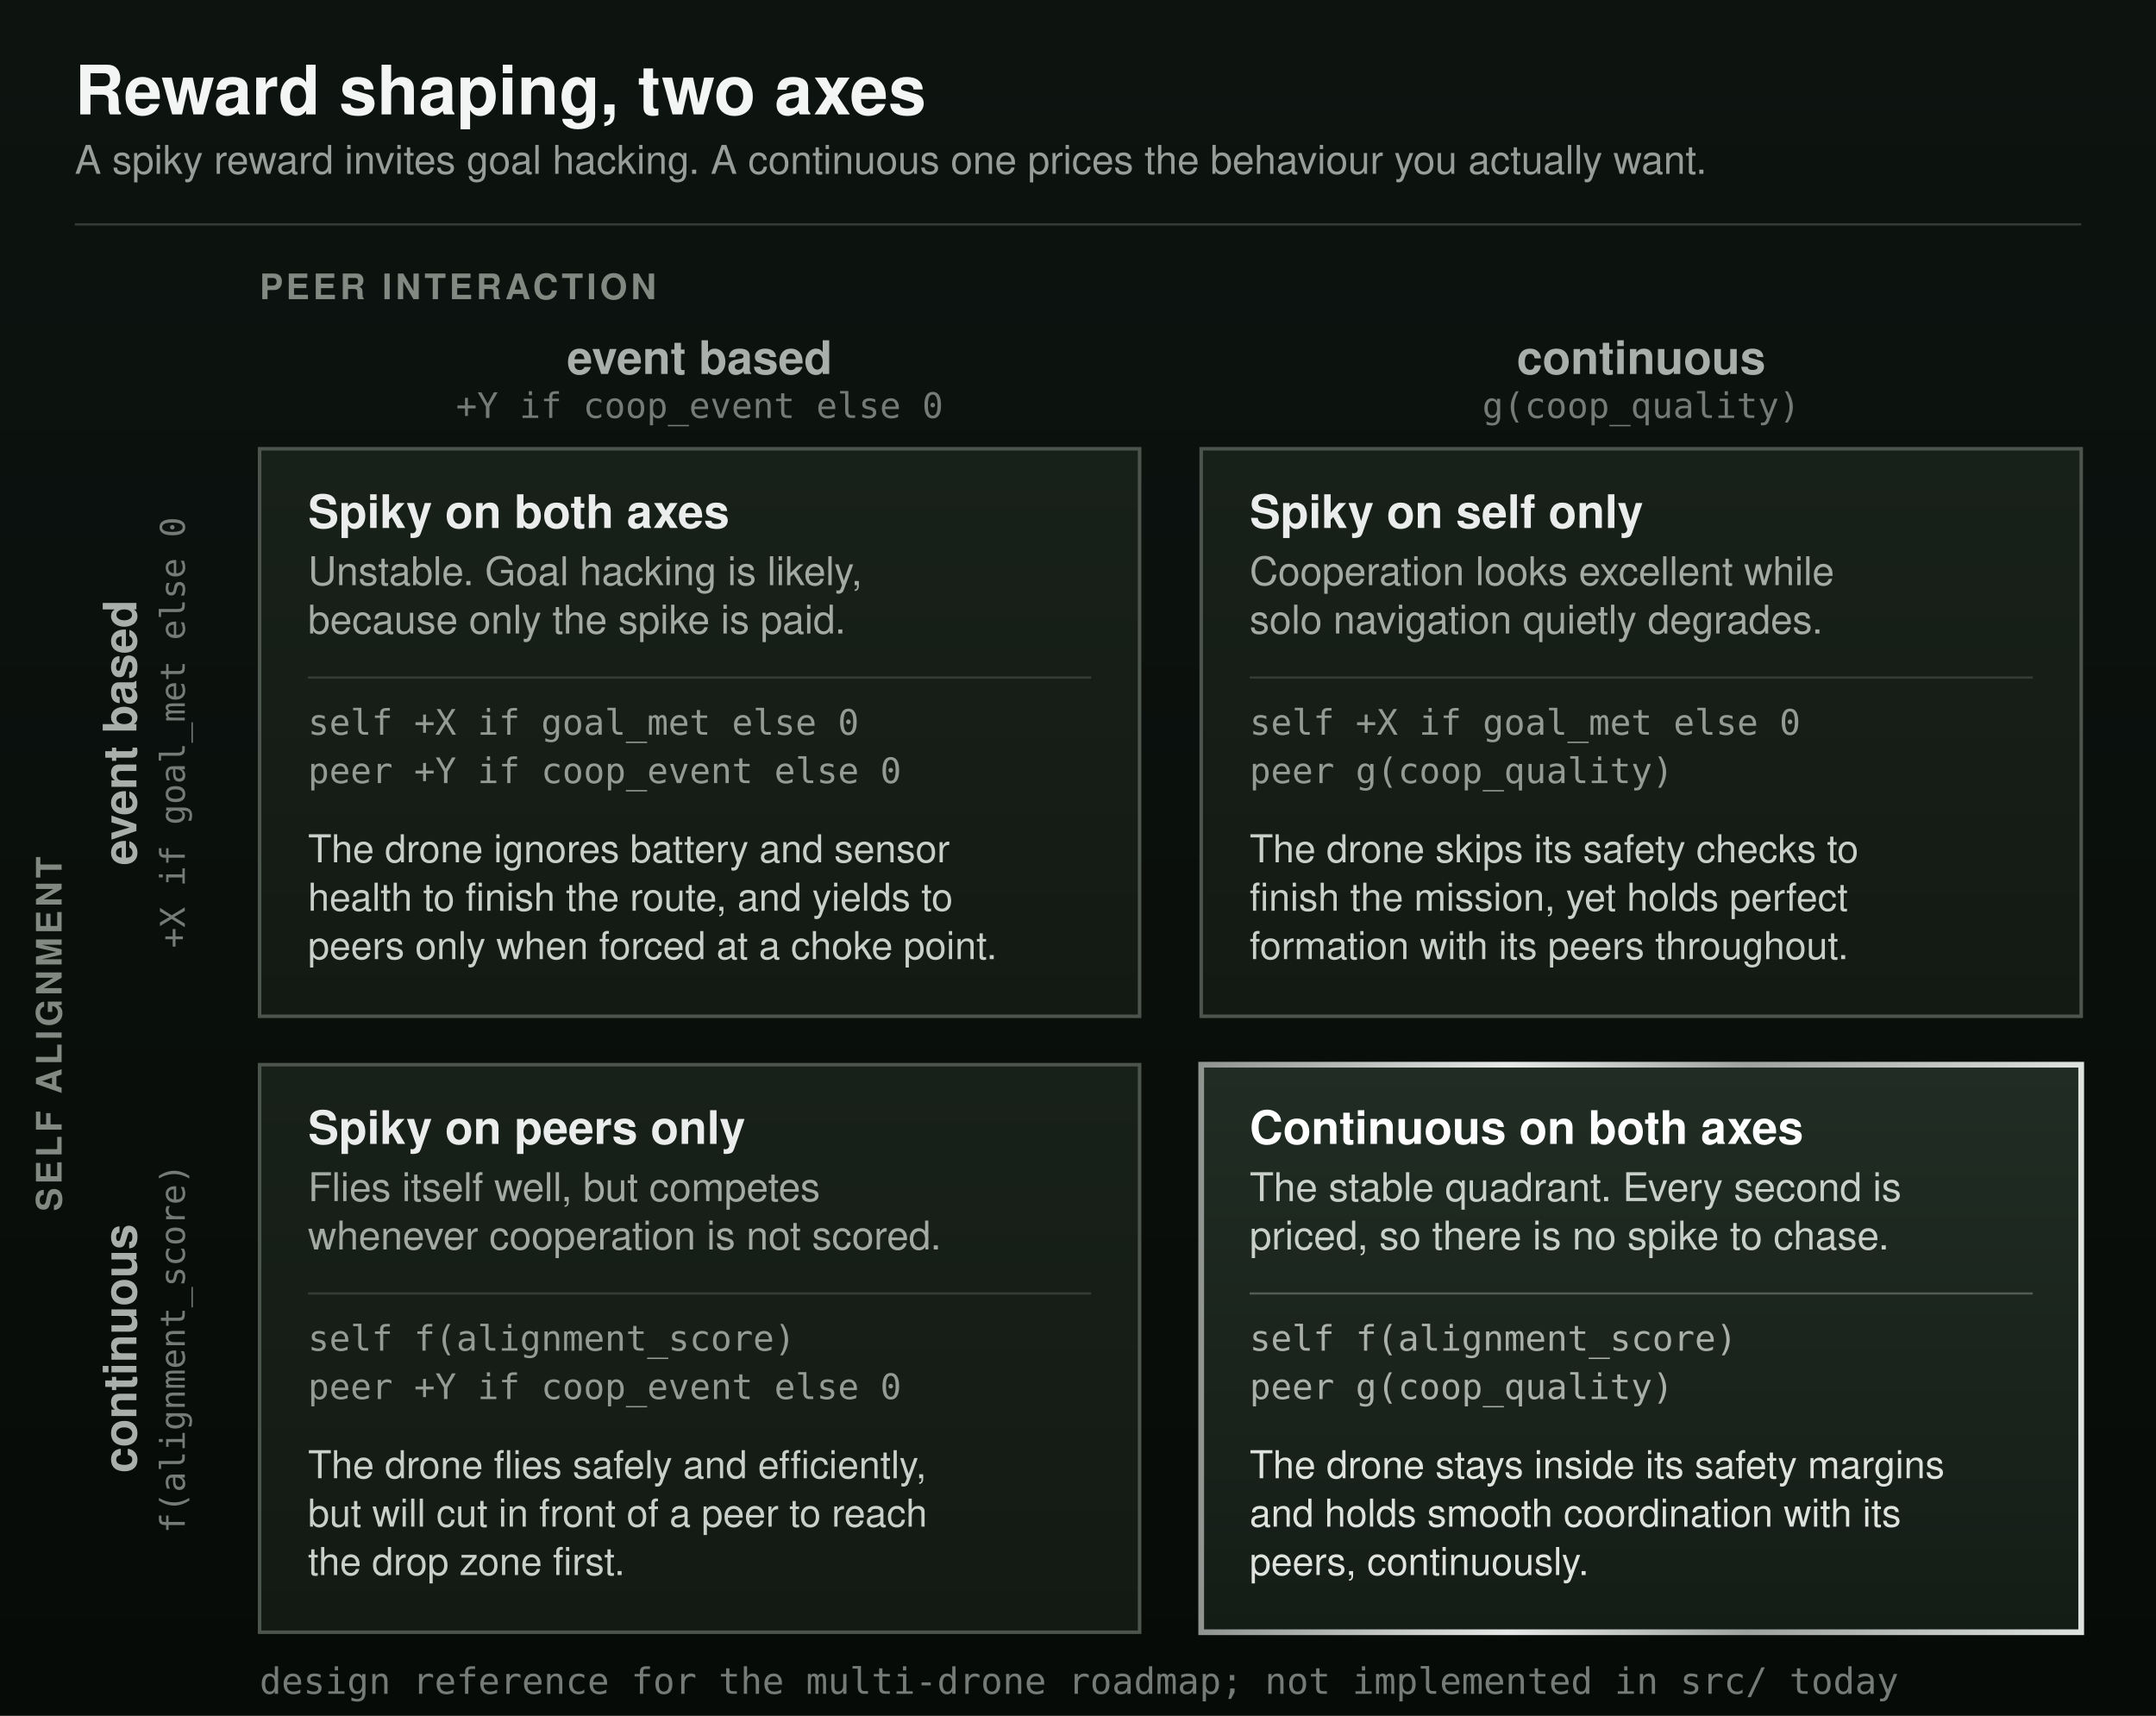
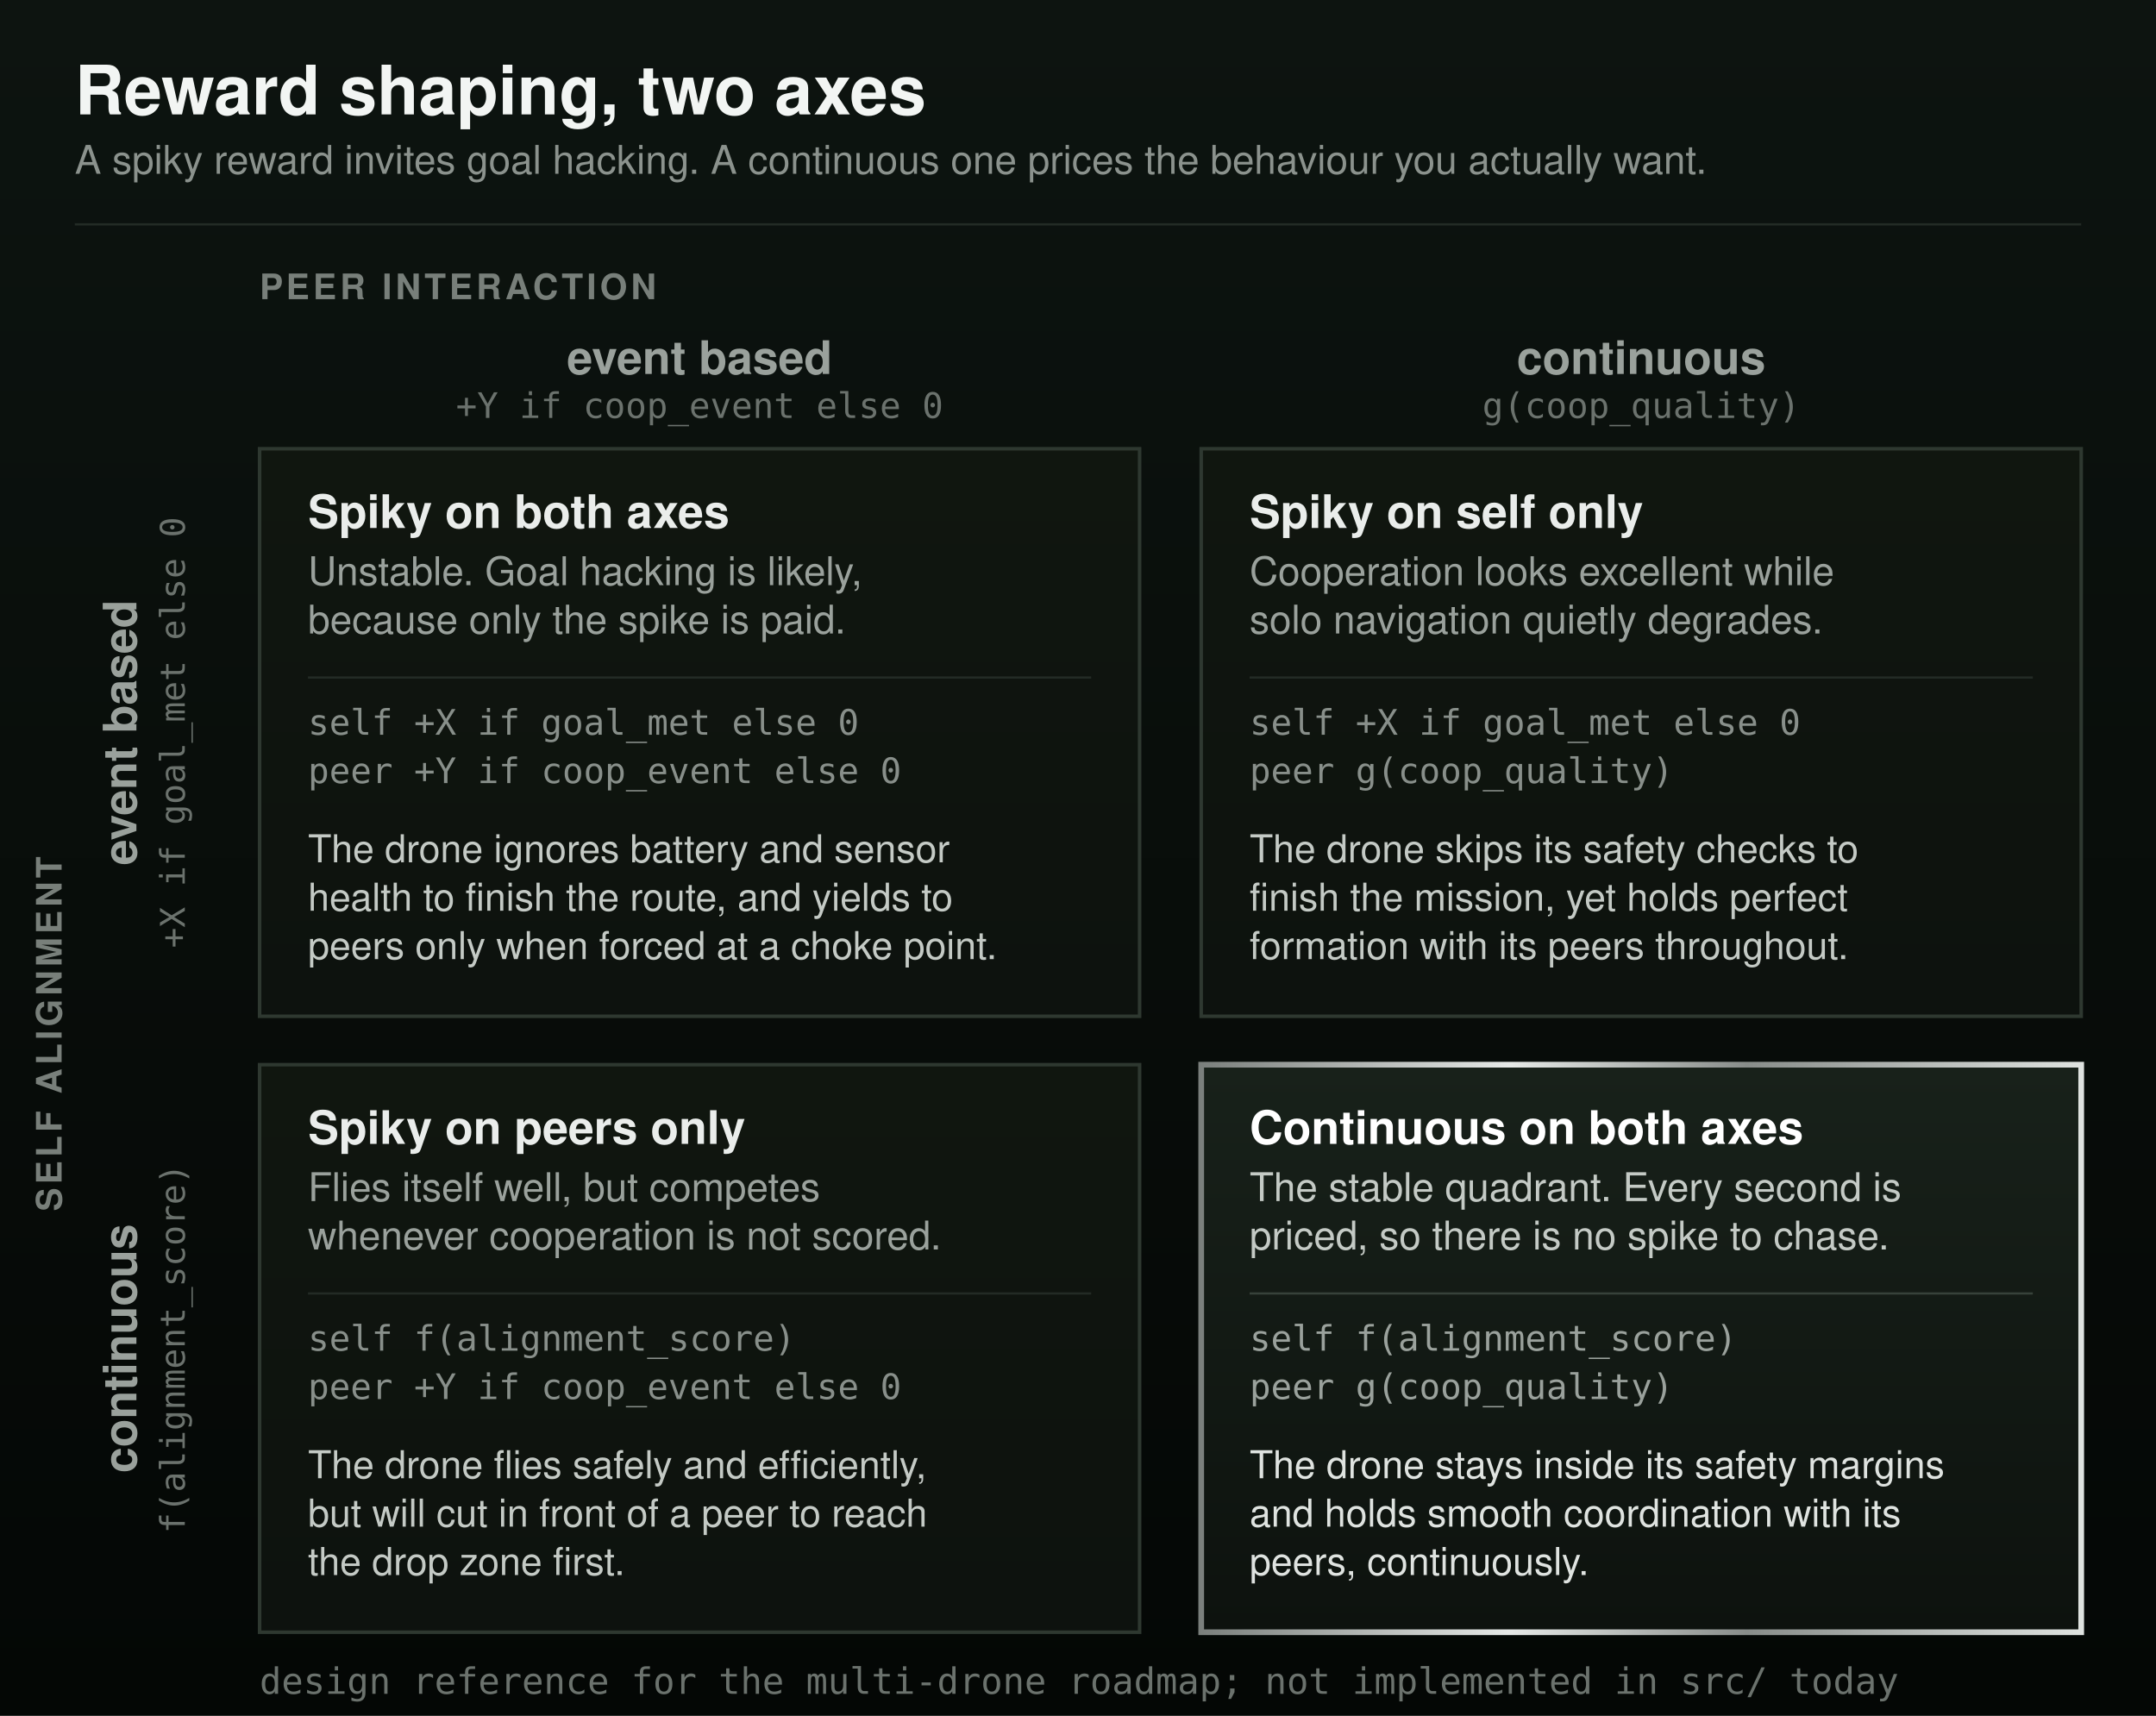
<svg xmlns="http://www.w3.org/2000/svg" viewBox="0 0 980 780" width="980" height="780" role="img" aria-label="Reward shaping on two axes: self alignment against peer interaction, each either event based or continuous, giving four quadrants of which continuous on both axes is the most stable" font-family="ui-sans-serif, -apple-system, BlinkMacSystemFont, Segoe UI, Helvetica, Arial, sans-serif">
  <defs>
    <linearGradient id="bg2" x1="0" y1="0" x2="0" y2="1">
      <stop offset="0" stop-color="#0d1410" />
-       <stop offset="1" stop-color="#070b08" />
+       <stop offset="1" stop-color="#040705" />
    </linearGradient>
    <linearGradient id="chrome2" x1="0" y1="0" x2="1" y2="0">
-       <stop offset="0" stop-color="#8f9491" />
+       <stop offset="0" stop-color="#7a7f7c" />
      <stop offset="0.35" stop-color="#e6e9e7" />
-       <stop offset="0.62" stop-color="#9ea3a0" />
+       <stop offset="0.62" stop-color="#888d8a" />
      <stop offset="1" stop-color="#dfe3e0" />
    </linearGradient>
    <linearGradient id="cell" x1="0" y1="0" x2="0" y2="1">
-       <stop offset="0" stop-color="#182119" />
-       <stop offset="1" stop-color="#131a14" />
+       <stop offset="0" stop-color="#10160f" />
+       <stop offset="1" stop-color="#0d120e" />
    </linearGradient>
    <linearGradient id="cellBest" x1="0" y1="0" x2="0" y2="1">
-       <stop offset="0" stop-color="#212d24" />
-       <stop offset="1" stop-color="#141c16" />
+       <stop offset="0" stop-color="#18211a" />
+       <stop offset="1" stop-color="#0d120e" />
    </linearGradient>
  </defs>
  <rect x="0" y="0" width="980" height="780" fill="url(#bg2)" />
  <text x="34" y="52" fill="#f2f5f3" font-size="31" font-weight="700">Reward shaping, two axes</text>
-   <text x="34" y="79" fill="#979e99" font-size="18">A spiky reward invites goal hacking. A continuous one prices the behaviour you actually want.</text>
-   <line x1="34" y1="102" x2="946" y2="102" stroke="#333d36" stroke-width="1" />
-   <text x="118" y="136" fill="#828983" font-size="16" font-weight="700" letter-spacing="1.6">PEER INTERACTION</text>
-   <text x="318" y="170" fill="#a9afab" font-size="21" font-weight="700" text-anchor="middle">event based</text>
-   <text x="318" y="190" fill="#757c77" font-size="16" text-anchor="middle" font-family="ui-monospace, SFMono-Regular, Menlo, monospace">+Y if coop_event else 0</text>
-   <text x="746" y="170" fill="#a9afab" font-size="21" font-weight="700" text-anchor="middle">continuous</text>
-   <text x="746" y="190" fill="#757c77" font-size="16" text-anchor="middle" font-family="ui-monospace, SFMono-Regular, Menlo, monospace">g(coop_quality)</text>
-   <text x="0" y="0" fill="#828983" font-size="16" font-weight="700" letter-spacing="1.6" text-anchor="middle" transform="translate(28,470) rotate(-90)">SELF ALIGNMENT</text>
-   <text x="0" y="0" fill="#a9afab" font-size="21" font-weight="700" text-anchor="middle" transform="translate(62,333) rotate(-90)">event based</text>
-   <text x="0" y="0" fill="#757c77" font-size="15.5" text-anchor="middle" font-family="ui-monospace, SFMono-Regular, Menlo, monospace" transform="translate(84,333) rotate(-90)">+X if goal_met else 0</text>
-   <text x="0" y="0" fill="#a9afab" font-size="21" font-weight="700" text-anchor="middle" transform="translate(62,613) rotate(-90)">continuous</text>
-   <text x="0" y="0" fill="#757c77" font-size="15.5" text-anchor="middle" font-family="ui-monospace, SFMono-Regular, Menlo, monospace" transform="translate(84,613) rotate(-90)">f(alignment_score)</text>
-   <rect x="118" y="204" width="400" height="258" fill="url(#cell)" stroke="#4b544d" stroke-width="1.6" />
+   <text x="34" y="79" fill="#8b928d" font-size="18">A spiky reward invites goal hacking. A continuous one prices the behaviour you actually want.</text>
+   <line x1="34" y1="102" x2="946" y2="102" stroke="#232b25" stroke-width="1" />
+   <text x="118" y="136" fill="#787f7a" font-size="16" font-weight="700" letter-spacing="1.6">PEER INTERACTION</text>
+   <text x="318" y="170" fill="#9aa19c" font-size="21" font-weight="700" text-anchor="middle">event based</text>
+   <text x="318" y="190" fill="#6b726d" font-size="16" text-anchor="middle" font-family="ui-monospace, SFMono-Regular, Menlo, monospace">+Y if coop_event else 0</text>
+   <text x="746" y="170" fill="#9aa19c" font-size="21" font-weight="700" text-anchor="middle">continuous</text>
+   <text x="746" y="190" fill="#6b726d" font-size="16" text-anchor="middle" font-family="ui-monospace, SFMono-Regular, Menlo, monospace">g(coop_quality)</text>
+   <text x="0" y="0" fill="#787f7a" font-size="16" font-weight="700" letter-spacing="1.6" text-anchor="middle" transform="translate(28,470) rotate(-90)">SELF ALIGNMENT</text>
+   <text x="0" y="0" fill="#9aa19c" font-size="21" font-weight="700" text-anchor="middle" transform="translate(62,333) rotate(-90)">event based</text>
+   <text x="0" y="0" fill="#6b726d" font-size="15.5" text-anchor="middle" font-family="ui-monospace, SFMono-Regular, Menlo, monospace" transform="translate(84,333) rotate(-90)">+X if goal_met else 0</text>
+   <text x="0" y="0" fill="#9aa19c" font-size="21" font-weight="700" text-anchor="middle" transform="translate(62,613) rotate(-90)">continuous</text>
+   <text x="0" y="0" fill="#6b726d" font-size="15.5" text-anchor="middle" font-family="ui-monospace, SFMono-Regular, Menlo, monospace" transform="translate(84,613) rotate(-90)">f(alignment_score)</text>
+   <rect x="118" y="204" width="400" height="258" fill="url(#cell)" stroke="#2e3830" stroke-width="1.6" />
  <text x="140" y="240" fill="#eaedeb" font-size="21" font-weight="700">Spiky on both axes</text>
-   <text x="140" y="266" fill="#a3aaa5" font-size="18">Unstable. Goal hacking is likely,</text>
-   <text x="140" y="288" fill="#a3aaa5" font-size="18">because only the spike is paid.</text>
-   <line x1="140" y1="308" x2="496" y2="308" stroke="#333d36" stroke-width="1" />
-   <text x="140" y="334" fill="#949a95" font-size="16" font-family="ui-monospace, SFMono-Regular, Menlo, monospace">self  +X if goal_met else 0</text>
-   <text x="140" y="356" fill="#949a95" font-size="16" font-family="ui-monospace, SFMono-Regular, Menlo, monospace">peer  +Y if coop_event else 0</text>
-   <text x="140" y="392" fill="#c9cfcb" font-size="17.5">The drone ignores battery and sensor</text>
-   <text x="140" y="414" fill="#c9cfcb" font-size="17.5">health to finish the route, and yields to</text>
-   <text x="140" y="436" fill="#c9cfcb" font-size="17.5">peers only when forced at a choke point.</text>
-   <rect x="546" y="204" width="400" height="258" fill="url(#cell)" stroke="#4b544d" stroke-width="1.6" />
+   <text x="140" y="266" fill="#9aa19c" font-size="18">Unstable. Goal hacking is likely,</text>
+   <text x="140" y="288" fill="#9aa19c" font-size="18">because only the spike is paid.</text>
+   <line x1="140" y1="308" x2="496" y2="308" stroke="#232b25" stroke-width="1" />
+   <text x="140" y="334" fill="#888f8a" font-size="16" font-family="ui-monospace, SFMono-Regular, Menlo, monospace">self  +X if goal_met else 0</text>
+   <text x="140" y="356" fill="#888f8a" font-size="16" font-family="ui-monospace, SFMono-Regular, Menlo, monospace">peer  +Y if coop_event else 0</text>
+   <text x="140" y="392" fill="#c4cac5" font-size="17.5">The drone ignores battery and sensor</text>
+   <text x="140" y="414" fill="#c4cac5" font-size="17.5">health to finish the route, and yields to</text>
+   <text x="140" y="436" fill="#c4cac5" font-size="17.5">peers only when forced at a choke point.</text>
+   <rect x="546" y="204" width="400" height="258" fill="url(#cell)" stroke="#2e3830" stroke-width="1.6" />
  <text x="568" y="240" fill="#eaedeb" font-size="21" font-weight="700">Spiky on self only</text>
-   <text x="568" y="266" fill="#a3aaa5" font-size="18">Cooperation looks excellent while</text>
-   <text x="568" y="288" fill="#a3aaa5" font-size="18">solo navigation quietly degrades.</text>
-   <line x1="568" y1="308" x2="924" y2="308" stroke="#333d36" stroke-width="1" />
-   <text x="568" y="334" fill="#949a95" font-size="16" font-family="ui-monospace, SFMono-Regular, Menlo, monospace">self  +X if goal_met else 0</text>
-   <text x="568" y="356" fill="#949a95" font-size="16" font-family="ui-monospace, SFMono-Regular, Menlo, monospace">peer  g(coop_quality)</text>
-   <text x="568" y="392" fill="#c9cfcb" font-size="17.5">The drone skips its safety checks to</text>
-   <text x="568" y="414" fill="#c9cfcb" font-size="17.5">finish the mission, yet holds perfect</text>
-   <text x="568" y="436" fill="#c9cfcb" font-size="17.5">formation with its peers throughout.</text>
-   <rect x="118" y="484" width="400" height="258" fill="url(#cell)" stroke="#4b544d" stroke-width="1.6" />
+   <text x="568" y="266" fill="#9aa19c" font-size="18">Cooperation looks excellent while</text>
+   <text x="568" y="288" fill="#9aa19c" font-size="18">solo navigation quietly degrades.</text>
+   <line x1="568" y1="308" x2="924" y2="308" stroke="#232b25" stroke-width="1" />
+   <text x="568" y="334" fill="#888f8a" font-size="16" font-family="ui-monospace, SFMono-Regular, Menlo, monospace">self  +X if goal_met else 0</text>
+   <text x="568" y="356" fill="#888f8a" font-size="16" font-family="ui-monospace, SFMono-Regular, Menlo, monospace">peer  g(coop_quality)</text>
+   <text x="568" y="392" fill="#c4cac5" font-size="17.5">The drone skips its safety checks to</text>
+   <text x="568" y="414" fill="#c4cac5" font-size="17.5">finish the mission, yet holds perfect</text>
+   <text x="568" y="436" fill="#c4cac5" font-size="17.5">formation with its peers throughout.</text>
+   <rect x="118" y="484" width="400" height="258" fill="url(#cell)" stroke="#2e3830" stroke-width="1.6" />
  <text x="140" y="520" fill="#eaedeb" font-size="21" font-weight="700">Spiky on peers only</text>
-   <text x="140" y="546" fill="#a3aaa5" font-size="18">Flies itself well, but competes</text>
-   <text x="140" y="568" fill="#a3aaa5" font-size="18">whenever cooperation is not scored.</text>
-   <line x1="140" y1="588" x2="496" y2="588" stroke="#333d36" stroke-width="1" />
-   <text x="140" y="614" fill="#949a95" font-size="16" font-family="ui-monospace, SFMono-Regular, Menlo, monospace">self  f(alignment_score)</text>
-   <text x="140" y="636" fill="#949a95" font-size="16" font-family="ui-monospace, SFMono-Regular, Menlo, monospace">peer  +Y if coop_event else 0</text>
-   <text x="140" y="672" fill="#c9cfcb" font-size="17.5">The drone flies safely and efficiently,</text>
-   <text x="140" y="694" fill="#c9cfcb" font-size="17.5">but will cut in front of a peer to reach</text>
-   <text x="140" y="716" fill="#c9cfcb" font-size="17.5">the drop zone first.</text>
+   <text x="140" y="546" fill="#9aa19c" font-size="18">Flies itself well, but competes</text>
+   <text x="140" y="568" fill="#9aa19c" font-size="18">whenever cooperation is not scored.</text>
+   <line x1="140" y1="588" x2="496" y2="588" stroke="#232b25" stroke-width="1" />
+   <text x="140" y="614" fill="#888f8a" font-size="16" font-family="ui-monospace, SFMono-Regular, Menlo, monospace">self  f(alignment_score)</text>
+   <text x="140" y="636" fill="#888f8a" font-size="16" font-family="ui-monospace, SFMono-Regular, Menlo, monospace">peer  +Y if coop_event else 0</text>
+   <text x="140" y="672" fill="#c4cac5" font-size="17.5">The drone flies safely and efficiently,</text>
+   <text x="140" y="694" fill="#c4cac5" font-size="17.5">but will cut in front of a peer to reach</text>
+   <text x="140" y="716" fill="#c4cac5" font-size="17.5">the drop zone first.</text>
  <rect x="546" y="484" width="400" height="258" fill="url(#cellBest)" stroke="url(#chrome2)" stroke-width="2.6" />
  <text x="568" y="520" fill="#ffffff" font-size="21" font-weight="700">Continuous on both axes</text>
-   <text x="568" y="546" fill="#c9cfcb" font-size="18">The stable quadrant. Every second is</text>
-   <text x="568" y="568" fill="#c9cfcb" font-size="18">priced, so there is no spike to chase.</text>
-   <line x1="568" y1="588" x2="924" y2="588" stroke="#525b54" stroke-width="1" />
-   <text x="568" y="614" fill="#a9afab" font-size="16" font-family="ui-monospace, SFMono-Regular, Menlo, monospace">self  f(alignment_score)</text>
-   <text x="568" y="636" fill="#a9afab" font-size="16" font-family="ui-monospace, SFMono-Regular, Menlo, monospace">peer  g(coop_quality)</text>
+   <text x="568" y="546" fill="#c4cac5" font-size="18">The stable quadrant. Every second is</text>
+   <text x="568" y="568" fill="#c4cac5" font-size="18">priced, so there is no spike to chase.</text>
+   <line x1="568" y1="588" x2="924" y2="588" stroke="#37423a" stroke-width="1" />
+   <text x="568" y="614" fill="#9aa19c" font-size="16" font-family="ui-monospace, SFMono-Regular, Menlo, monospace">self  f(alignment_score)</text>
+   <text x="568" y="636" fill="#9aa19c" font-size="16" font-family="ui-monospace, SFMono-Regular, Menlo, monospace">peer  g(coop_quality)</text>
  <text x="568" y="672" fill="#dfe3e0" font-size="17.5">The drone stays inside its safety margins</text>
  <text x="568" y="694" fill="#dfe3e0" font-size="17.5">and holds smooth coordination with its</text>
  <text x="568" y="716" fill="#dfe3e0" font-size="17.5">peers, continuously.</text>
-   <text x="118" y="770" fill="#757c77" font-size="16.5" font-family="ui-monospace, SFMono-Regular, Menlo, monospace">design reference for the multi-drone roadmap; not implemented in src/ today</text>
+   <text x="118" y="770" fill="#6b726d" font-size="16.5" font-family="ui-monospace, SFMono-Regular, Menlo, monospace">design reference for the multi-drone roadmap; not implemented in src/ today</text>
</svg>
